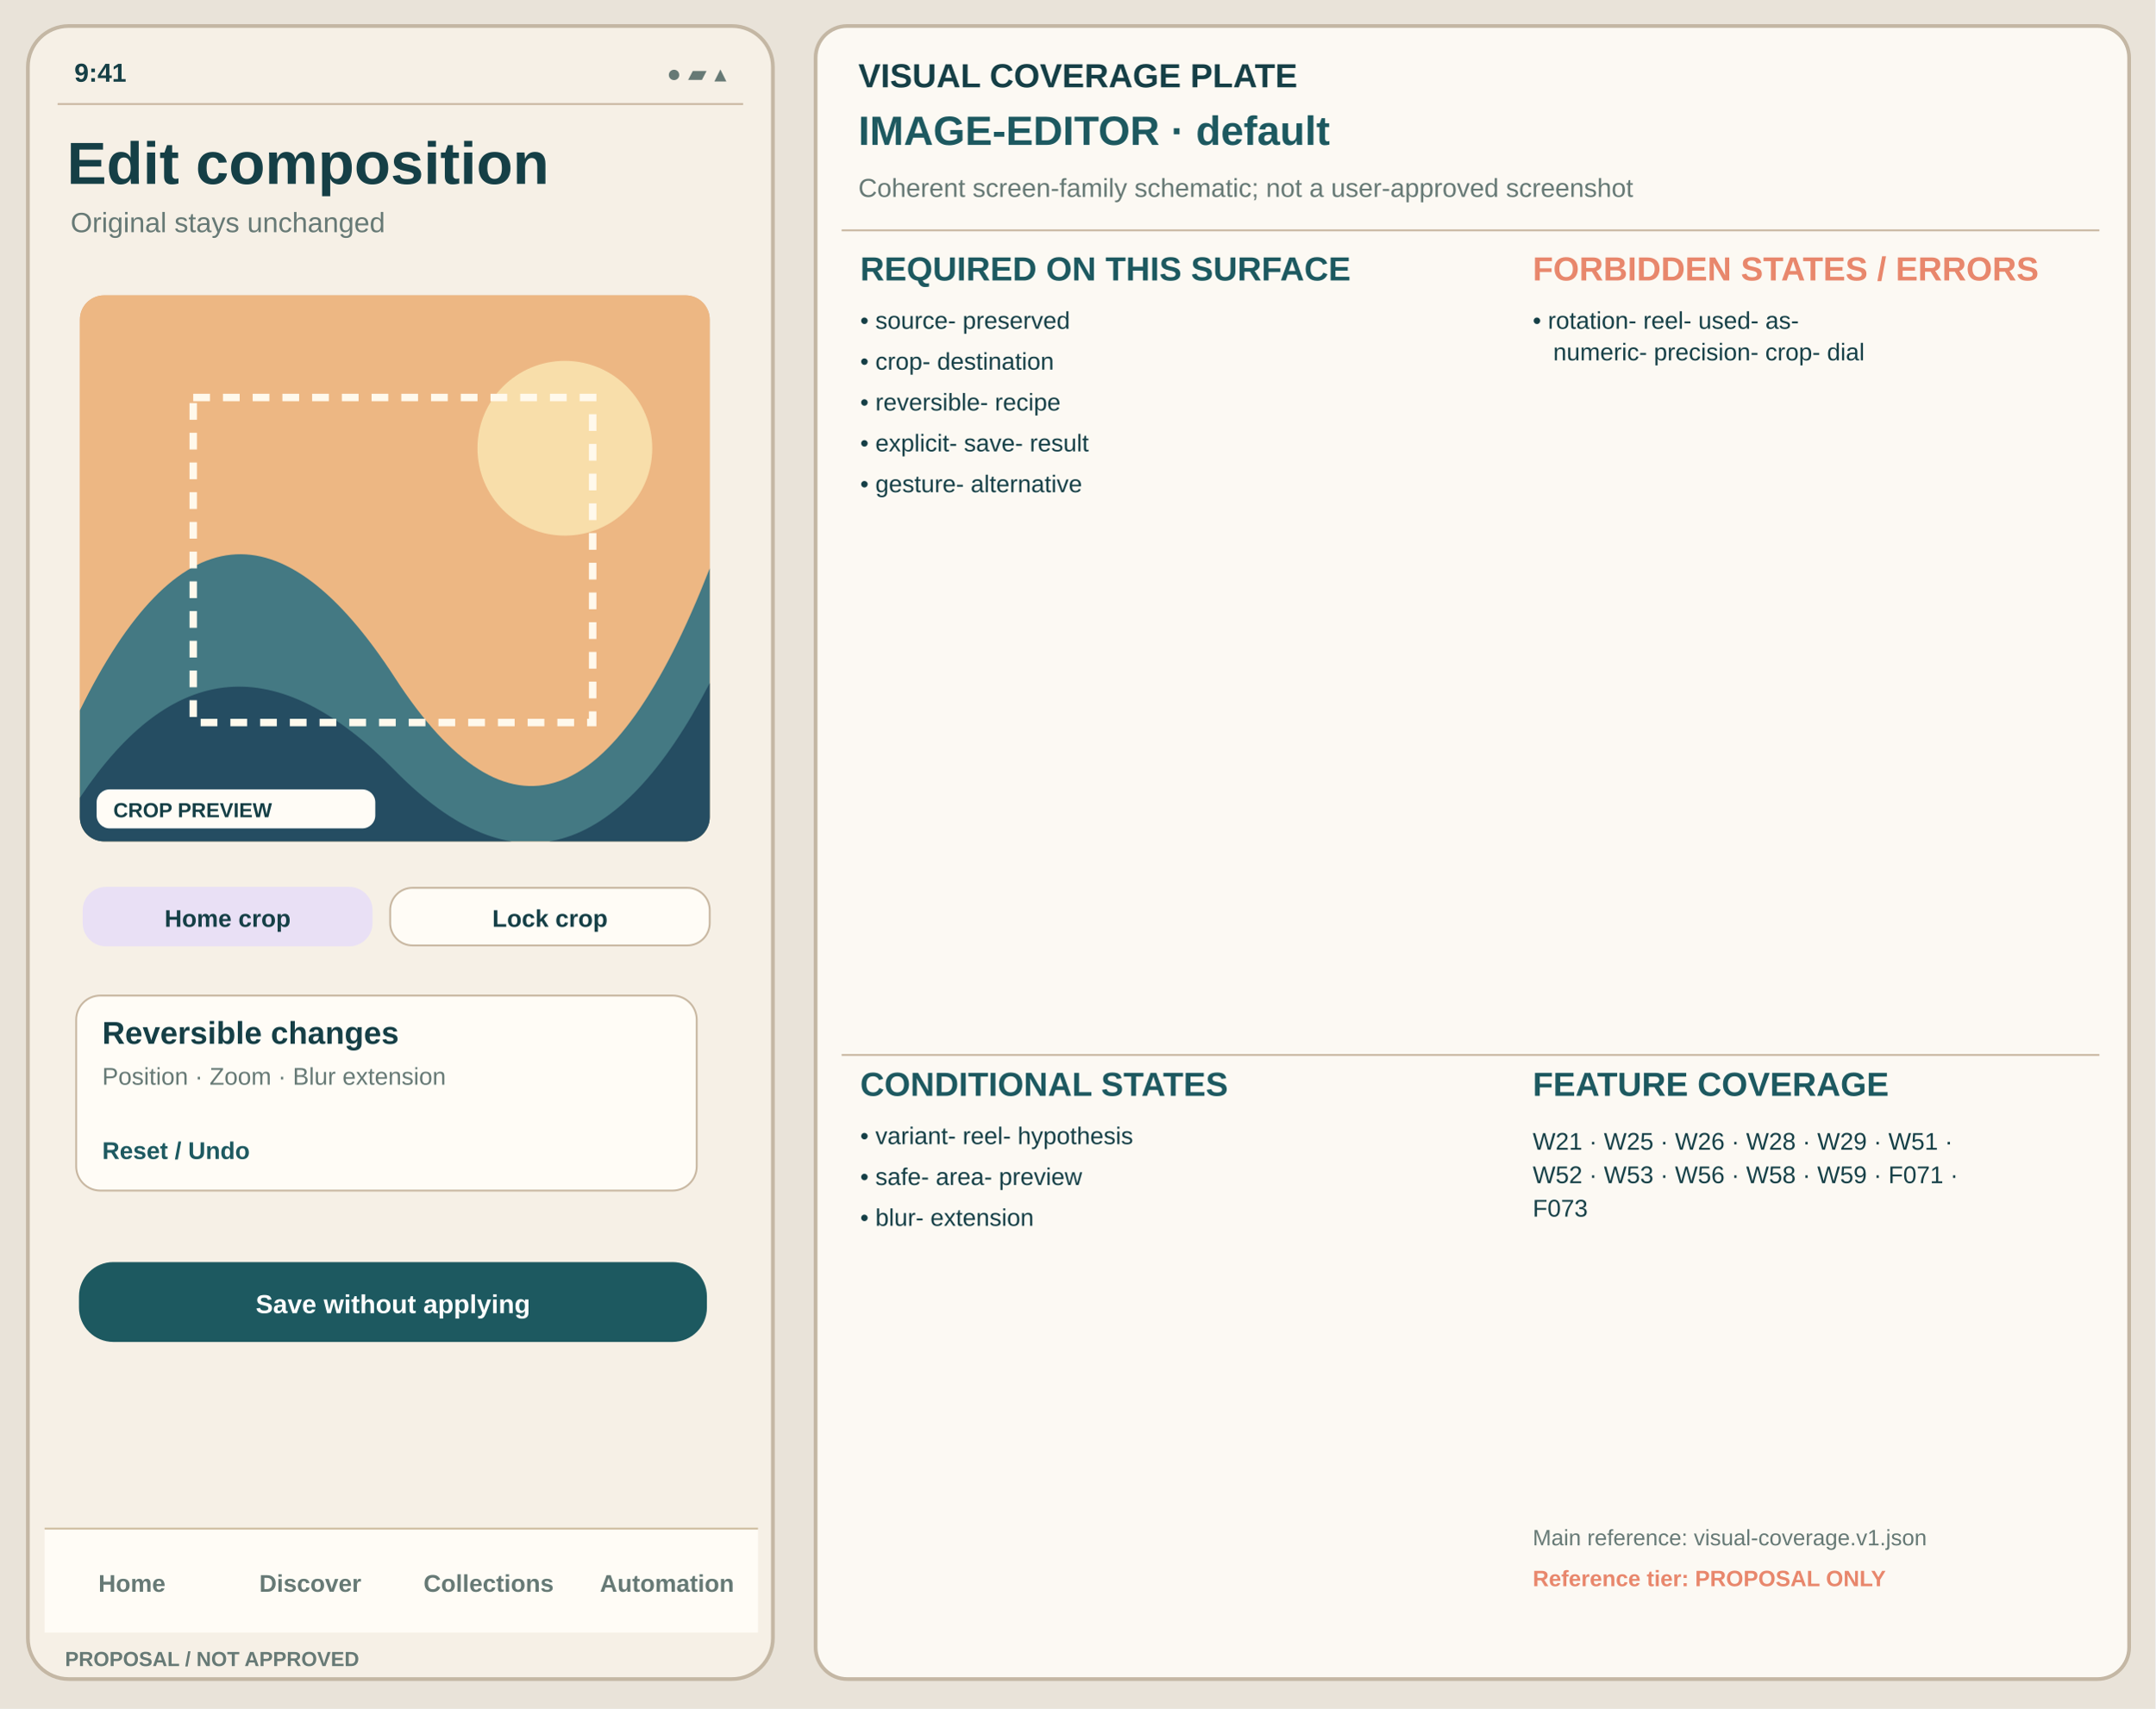
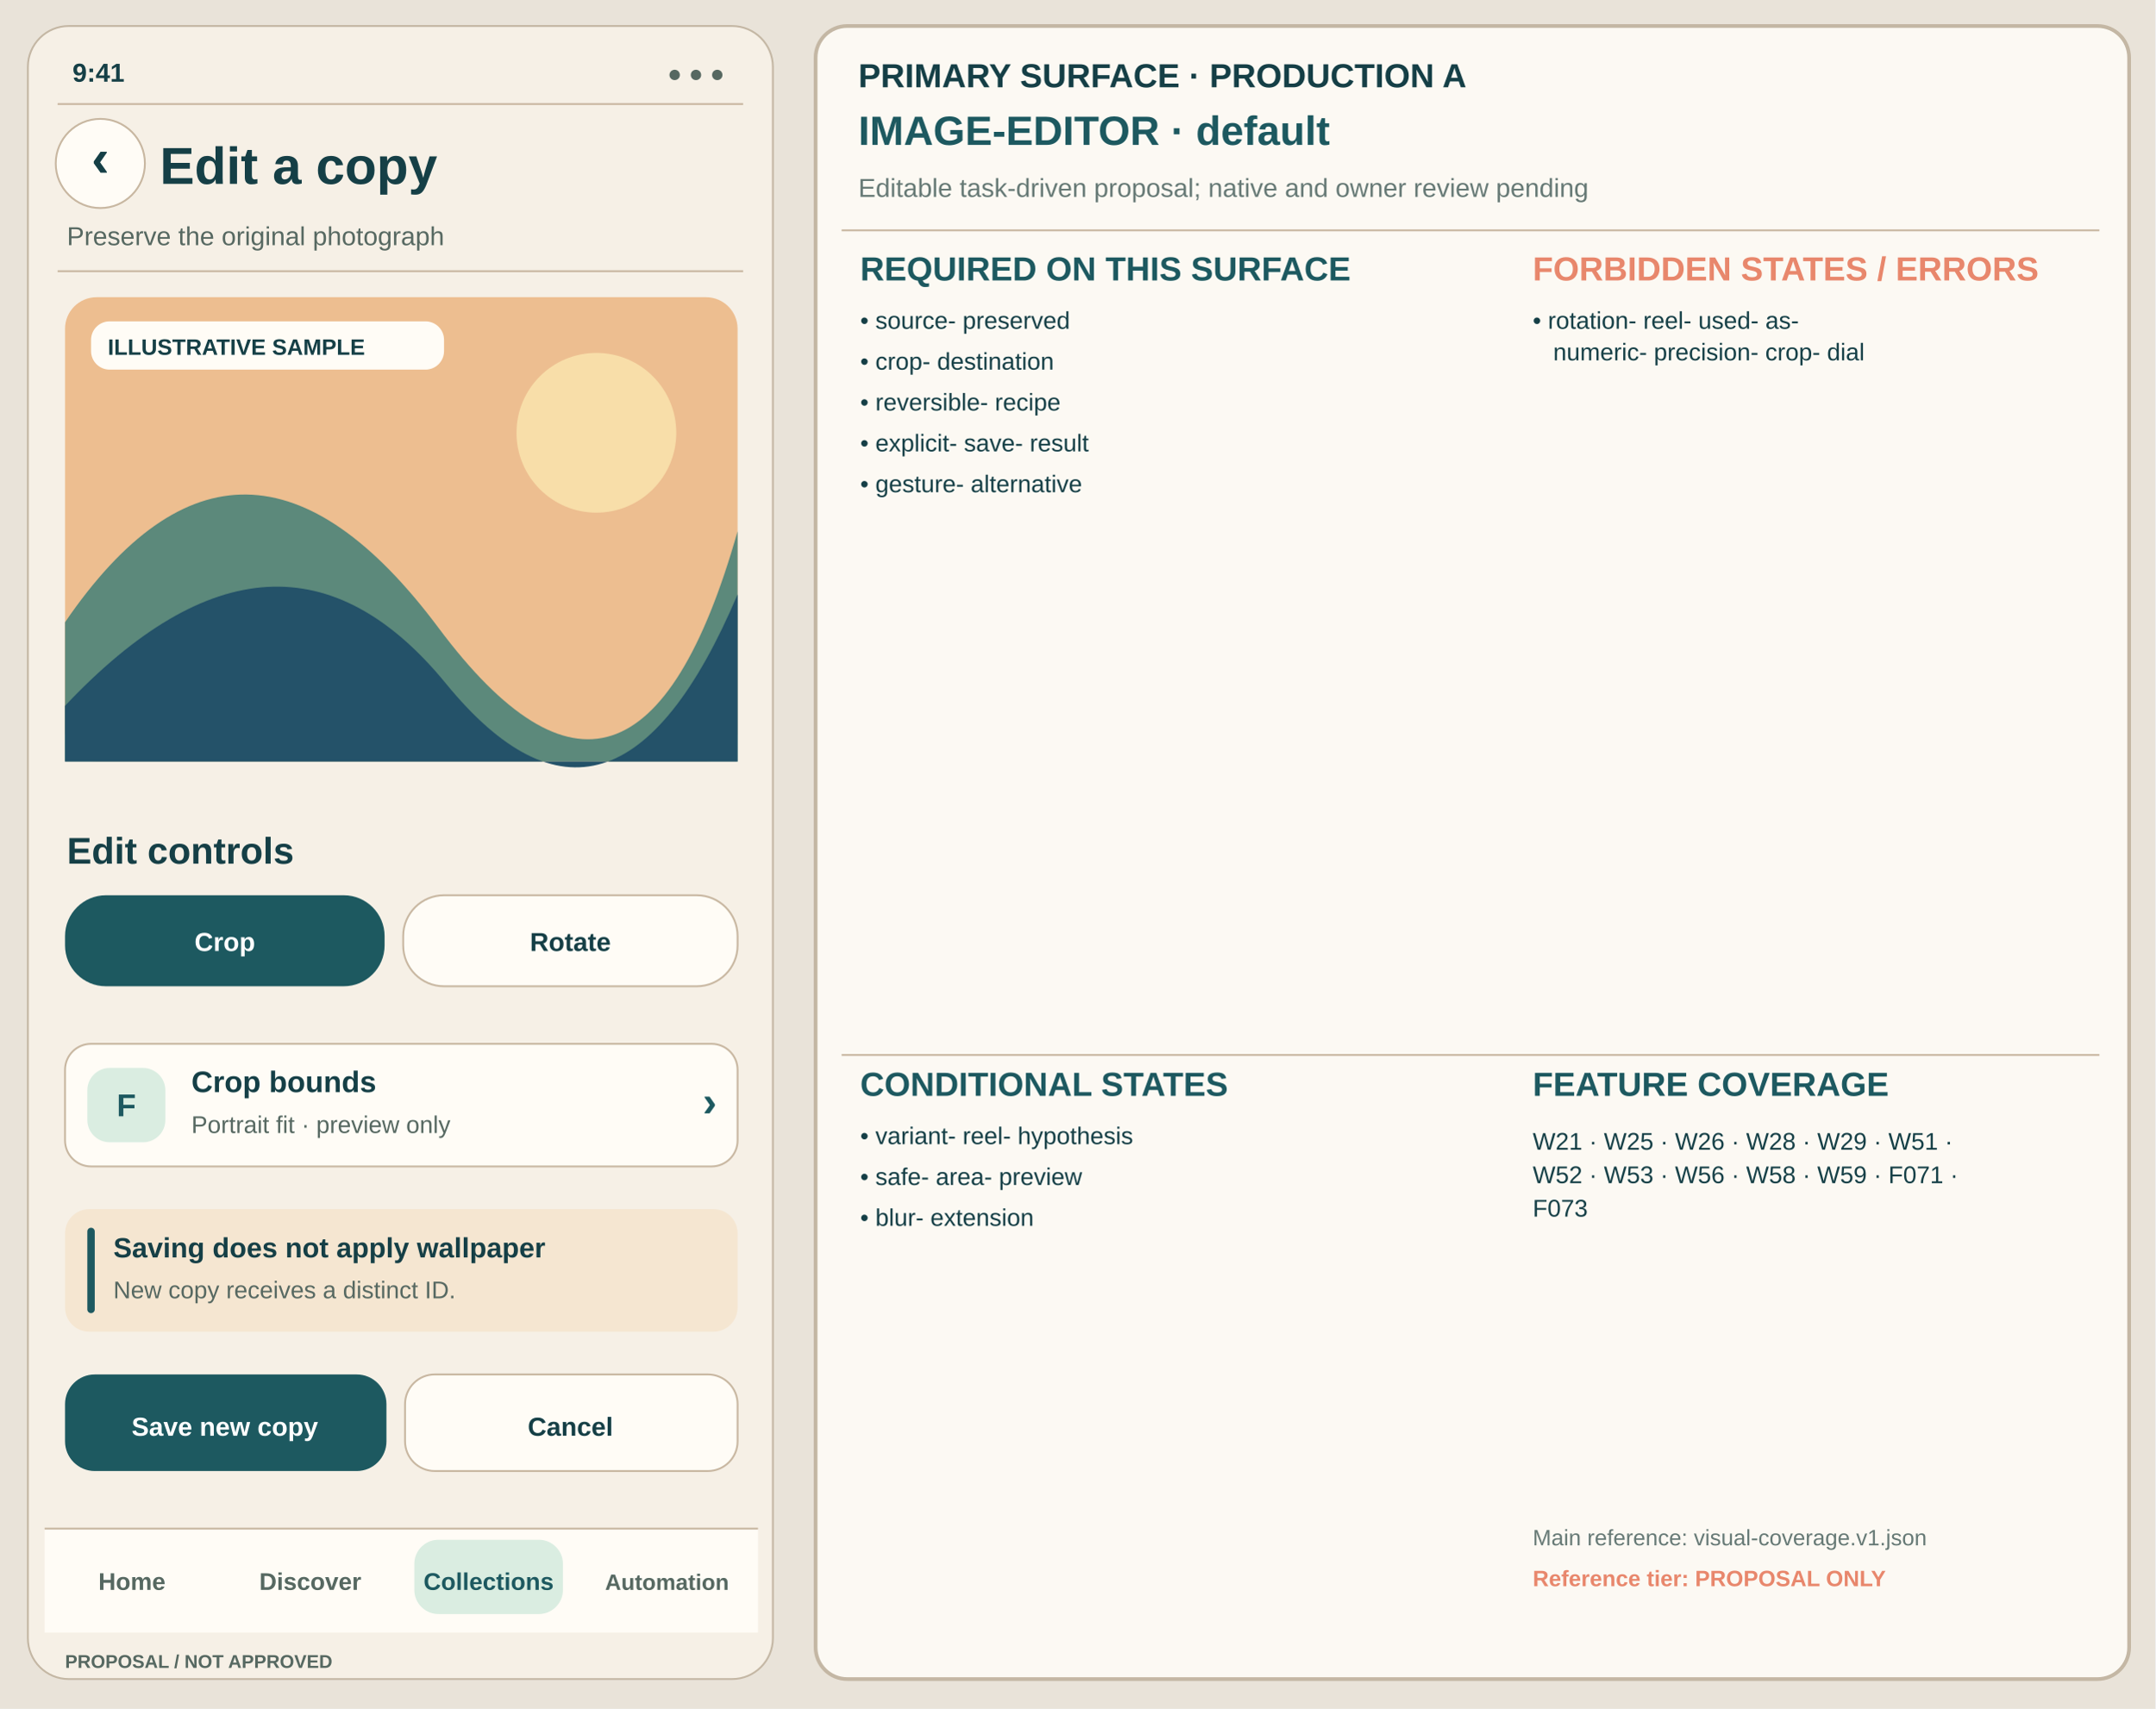
<svg xmlns="http://www.w3.org/2000/svg" width="1160" height="920" viewBox="0 0 1160 920" role="img" aria-label="Proposed Glimpse image-editor annotated layout, default state, not yet approved">
-   <rect width="1160" height="920" fill="#E9E3D9" />
-   <rect x="15" y="14" width="401" height="890" rx="22" fill="#F6F0E6" stroke="#C4B7A4" stroke-width="2" />
-   <text x="40" y="44" fill="#153F46" font-family="Arial,Helvetica,sans-serif" font-size="14" font-weight="650" text-anchor="start">9:41</text>
-   <text x="391" y="44" fill="#667975" font-family="Arial,Helvetica,sans-serif" font-size="13" font-weight="400" text-anchor="end">● ▰ ▴</text>
-   <path d="M31 56 L400 56" stroke="#C8B7A1" stroke-width="1" fill="none" />
-   <text x="36" y="99" fill="#153F46" font-family="Arial,Helvetica,sans-serif" font-size="32" font-weight="700" text-anchor="start">Edit composition</text>
-   <text x="38" y="125" fill="#667975" font-family="Arial,Helvetica,sans-serif" font-size="15" font-weight="400" text-anchor="start">Original stays unchanged</text>
-   <rect x="43" y="159" width="339" height="294" rx="13" fill="#DFB087" stroke="none" stroke-width="1" />
-   <clipPath id="photo-43-159">
-     <rect x="43" y="159" width="339" height="294" rx="13" />
-   </clipPath>
-   <g clip-path="url(#photo-43-159)">
-     <rect x="43" y="159" width="339" height="294" fill="#EDB783" />
-     <circle cx="304.03" cy="241.32" r="47.04" fill="#F8DEAA" />
-     <path d="M43 382.44 Q120.97 223.68 212.5 364.8 T382 306 L382 453 H43Z" fill="#447983" />
-     <path d="M43 429.48 Q117.58 317.76 212.5 414.78 T382 367.74 L382 453 H43Z" fill="#254D62" />
-   </g>
-   <rect x="52" y="425" width="150" height="21" rx="7" fill="#FFFCF6" stroke="none" stroke-width="1" />
-   <text x="61" y="440" fill="#153F46" font-family="Arial,Helvetica,sans-serif" font-size="11" font-weight="600" text-anchor="start">CROP PREVIEW</text>
-   <rect x="104" y="214" width="215" height="175" fill="none" stroke="#FFF9EC" stroke-dasharray="9 7" stroke-width="4" />
-   <rect x="45" y="478" width="155" height="31" rx="12" fill="#E9E0F5" stroke="#E9E0F5" stroke-width="1" />
-   <text x="122.5" y="499" fill="#153F46" font-family="Arial,Helvetica,sans-serif" font-size="13" font-weight="600" text-anchor="middle">Home crop</text>
-   <rect x="210" y="478" width="172" height="31" rx="12" fill="#FFFCF6" stroke="#C8B7A1" stroke-width="1" />
-   <text x="296" y="499" fill="#153F46" font-family="Arial,Helvetica,sans-serif" font-size="13" font-weight="600" text-anchor="middle">Lock crop</text>
-   <rect x="41" y="536" width="334" height="105" rx="13" fill="#FFFCF6" stroke="#C8B7A1" stroke-width="1" />
-   <text x="55" y="562" fill="#153F46" font-family="Arial,Helvetica,sans-serif" font-size="17" font-weight="650" text-anchor="start">Reversible changes</text>
-   <text x="55" y="584" fill="#667975" font-family="Arial,Helvetica,sans-serif" font-size="13" font-weight="400" text-anchor="start">Position · Zoom · Blur extension</text>
-   <text x="55" y="624" fill="#1D5960" font-family="Arial,Helvetica,sans-serif" font-size="13" font-weight="650" text-anchor="start">Reset / Undo</text>
-   <rect x="43" y="680" width="337" height="42" rx="18" fill="#1D5960" stroke="#1D5960" stroke-width="1" />
-   <text x="211.5" y="707" fill="#FFFFFF" font-family="Arial,Helvetica,sans-serif" font-size="14" font-weight="650" text-anchor="middle">Save without applying</text>
-   <rect x="24" y="823" width="384" height="56" rx="0" fill="#FFFCF6" stroke="none" stroke-width="1" />
-   <path d="M24 823 L408 823" stroke="#CEBC9F" stroke-width="1" fill="none" />
-   <text x="71" y="857" fill="#667975" font-family="Arial,Helvetica,sans-serif" font-size="13" font-weight="600" text-anchor="middle">Home</text>
-   <text x="167" y="857" fill="#667975" font-family="Arial,Helvetica,sans-serif" font-size="13" font-weight="600" text-anchor="middle">Discover</text>
-   <text x="263" y="857" fill="#667975" font-family="Arial,Helvetica,sans-serif" font-size="13" font-weight="600" text-anchor="middle">Collections</text>
-   <text x="359" y="857" fill="#667975" font-family="Arial,Helvetica,sans-serif" font-size="13" font-weight="600" text-anchor="middle">Automation</text>
-   <text x="35" y="897" fill="#667975" font-family="Arial,Helvetica,sans-serif" font-size="11" font-weight="650" text-anchor="start">PROPOSAL / NOT APPROVED</text>
+   <rect x="0" y="0" width="1160" height="920" rx="0" fill="#E9E3D9" stroke="none" />
+   <rect x="15" y="14" width="401" height="890" rx="22" fill="#F6F0E6" stroke="#C4B7A4" />
+   <text x="39" y="44" fill="#153F46" font-size="14" font-weight="700" font-family="Arial,Helvetica,sans-serif" text-anchor="start">9:41</text>
+   <text x="390" y="44" fill="#566861" font-size="13" font-weight="700" font-family="Arial,Helvetica,sans-serif" text-anchor="end">●  ●  ●</text>
+   <path d="M31 56 L400 56" fill="none" stroke="#C8B7A1" />
+   <path d="M31 146 L400 146" fill="none" stroke="#C8B7A1" />
+   <rect x="30" y="64" width="48" height="48" rx="24" fill="#FFFCF6" stroke="#C8B7A1" />
+   <text x="54" y="95" fill="#153F46" font-size="29" font-weight="700" font-family="Arial,Helvetica,sans-serif" text-anchor="middle">‹</text>
+   <text x="86" y="99" fill="#153F46" font-size="28" font-weight="700" font-family="Arial,Helvetica,sans-serif" text-anchor="start">Edit a copy</text>
+   <text x="36" y="132" fill="#566861" font-size="14" font-weight="500" font-family="Arial,Helvetica,sans-serif" text-anchor="start">Preserve the original photograph</text>
+   <rect x="35" y="160" width="362" height="250" rx="17" fill="#EDBE90" stroke="none" />
+   <circle cx="321" cy="233" r="43" fill="#F8DEA9" />
+   <path d="M35 335 Q130 196 236 338 T397 286 V410 H35Z" fill="#5C897B" />
+   <path d="M35 380 Q150 258 240 368 T397 320 V410 H35Z" fill="#245269" />
+   <rect x="49" y="173" width="190" height="26" rx="10" fill="#FFFCF6" stroke="none" />
+   <text x="58" y="191" fill="#153F46" font-size="12" font-weight="700" font-family="Arial,Helvetica,sans-serif" text-anchor="start">ILLUSTRATIVE SAMPLE</text>
+   <text x="36" y="465" fill="#153F46" font-size="20" font-weight="700" font-family="Arial,Helvetica,sans-serif" text-anchor="start">Edit controls</text>
+   <rect x="35" y="482" width="172" height="49" rx="22" fill="#1D5960" stroke="none" />
+   <rect x="217" y="482" width="180" height="49" rx="22" fill="#FFFCF6" stroke="#C8B7A1" />
+   <text x="121" y="512" fill="#FFFFFF" font-size="14" font-weight="700" font-family="Arial,Helvetica,sans-serif" text-anchor="middle">Crop</text>
+   <text x="307" y="512" fill="#153F46" font-size="14" font-weight="700" font-family="Arial,Helvetica,sans-serif" text-anchor="middle">Rotate</text>
+   <rect x="35" y="562" width="362" height="66" rx="14" fill="#FFFCF6" stroke="#C8B7A1" />
+   <rect x="47" y="575" width="42" height="40" rx="12" fill="#DAEDE1" stroke="none" />
+   <text x="68" y="601" fill="#1D5960" font-size="17" font-weight="700" font-family="Arial,Helvetica,sans-serif" text-anchor="middle">F</text>
+   <text x="103" y="588" fill="#153F46" font-size="16" font-weight="700" font-family="Arial,Helvetica,sans-serif" text-anchor="start">Crop bounds</text>
+   <text x="103" y="610" fill="#566861" font-size="13" font-weight="500" font-family="Arial,Helvetica,sans-serif" text-anchor="start">Portrait fit · preview only</text>
+   <text x="382" y="601" fill="#1D5960" font-size="23" font-weight="700" font-family="Arial,Helvetica,sans-serif" text-anchor="middle">›</text>
+   <rect x="35" y="651" width="362" height="66" rx="13" fill="#F5E6D1" stroke="none" />
+   <rect x="47" y="661" width="4" height="46" rx="2" fill="#1D5960" stroke="none" />
+   <text x="61" y="677" fill="#153F46" font-size="15" font-weight="700" font-family="Arial,Helvetica,sans-serif" text-anchor="start">Saving does not apply wallpaper</text>
+   <text x="61" y="699" fill="#566861" font-size="13" font-weight="500" font-family="Arial,Helvetica,sans-serif" text-anchor="start">New copy receives a distinct ID.</text>
+   <rect x="35" y="740" width="173" height="52" rx="16" fill="#1D5960" stroke="none" />
+   <rect x="218" y="740" width="179" height="52" rx="16" fill="#FFFCF6" stroke="#C8B7A1" />
+   <text x="121" y="773" fill="#FFFFFF" font-size="14" font-weight="700" font-family="Arial,Helvetica,sans-serif" text-anchor="middle">Save new copy</text>
+   <text x="307" y="773" fill="#153F46" font-size="14" font-weight="700" font-family="Arial,Helvetica,sans-serif" text-anchor="middle">Cancel</text>
+   <rect x="24" y="823" width="384" height="56" rx="0" fill="#FFFCF6" stroke="none" />
+   <path d="M24 823 L408 823" fill="none" stroke="#C8B7A1" />
+   <text x="71" y="856" fill="#566861" font-size="13" font-weight="600" font-family="Arial,Helvetica,sans-serif" text-anchor="middle">Home</text>
+   <text x="167" y="856" fill="#566861" font-size="13" font-weight="600" font-family="Arial,Helvetica,sans-serif" text-anchor="middle">Discover</text>
+   <rect x="223" y="829" width="80" height="40" rx="13" fill="#DAEDE1" stroke="none" />
+   <text x="263" y="856" fill="#1D5960" font-size="13" font-weight="700" font-family="Arial,Helvetica,sans-serif" text-anchor="middle">Collections</text>
+   <text x="359" y="856" fill="#566861" font-size="12" font-weight="600" font-family="Arial,Helvetica,sans-serif" text-anchor="middle">Automation</text>
+   <text x="35" y="898" fill="#566861" font-size="10" font-weight="700" font-family="Arial,Helvetica,sans-serif" text-anchor="start">PROPOSAL / NOT APPROVED</text>
  <rect x="439" y="14" width="707" height="890" rx="17" fill="#FCF9F3" stroke="#C4B7A4" stroke-width="2" />
-   <text x="462" y="47" fill="#153F46" font-family="Arial,Helvetica,sans-serif" font-size="18" font-weight="700" text-anchor="start">VISUAL COVERAGE PLATE</text>
+   <text x="462" y="47" fill="#153F46" font-family="Arial,Helvetica,sans-serif" font-size="18" font-weight="700" text-anchor="start">PRIMARY SURFACE · PRODUCTION A</text>
  <text x="462" y="78" fill="#1D5960" font-family="Arial,Helvetica,sans-serif" font-size="22" font-weight="700" text-anchor="start">IMAGE-EDITOR · default</text>
-   <text x="462" y="106" fill="#667975" font-family="Arial,Helvetica,sans-serif" font-size="14" font-weight="400" text-anchor="start">Coherent screen-family schematic; not a user-approved screenshot</text>
+   <text x="462" y="106" fill="#667975" font-family="Arial,Helvetica,sans-serif" font-size="14" font-weight="400" text-anchor="start">Editable task-driven proposal; native and owner review pending</text>
  <path d="M453 124 L1130 124" stroke="#C8B7A1" stroke-width="1" fill="none" />
  <text x="463" y="151" fill="#1D5960" font-family="Arial,Helvetica,sans-serif" font-size="18" font-weight="700" text-anchor="start">REQUIRED ON THIS SURFACE</text>
  <text x="463" y="177" fill="#153F46" font-family="Arial,Helvetica,sans-serif" font-size="13" font-weight="400" text-anchor="start">• source- preserved</text>
  <text x="463" y="199" fill="#153F46" font-family="Arial,Helvetica,sans-serif" font-size="13" font-weight="400" text-anchor="start">• crop- destination</text>
  <text x="463" y="221" fill="#153F46" font-family="Arial,Helvetica,sans-serif" font-size="13" font-weight="400" text-anchor="start">• reversible- recipe</text>
  <text x="463" y="243" fill="#153F46" font-family="Arial,Helvetica,sans-serif" font-size="13" font-weight="400" text-anchor="start">• explicit- save- result</text>
  <text x="463" y="265" fill="#153F46" font-family="Arial,Helvetica,sans-serif" font-size="13" font-weight="400" text-anchor="start">• gesture- alternative</text>
  <text x="825" y="151" fill="#E8876C" font-family="Arial,Helvetica,sans-serif" font-size="18" font-weight="700" text-anchor="start">FORBIDDEN STATES / ERRORS</text>
  <text x="825" y="177" fill="#153F46" font-family="Arial,Helvetica,sans-serif" font-size="13" font-weight="400" text-anchor="start">• rotation- reel- used- as-</text>
  <text x="836" y="194" fill="#153F46" font-family="Arial,Helvetica,sans-serif" font-size="13" font-weight="400" text-anchor="start">numeric- precision- crop- dial</text>
  <path d="M453 568 L1130 568" stroke="#C8B7A1" stroke-width="1" fill="none" />
  <text x="463" y="590" fill="#1D5960" font-family="Arial,Helvetica,sans-serif" font-size="18" font-weight="700" text-anchor="start">CONDITIONAL STATES</text>
  <text x="463" y="616" fill="#153F46" font-family="Arial,Helvetica,sans-serif" font-size="13" font-weight="400" text-anchor="start">• variant- reel- hypothesis</text>
  <text x="463" y="638" fill="#153F46" font-family="Arial,Helvetica,sans-serif" font-size="13" font-weight="400" text-anchor="start">• safe- area- preview</text>
  <text x="463" y="660" fill="#153F46" font-family="Arial,Helvetica,sans-serif" font-size="13" font-weight="400" text-anchor="start">• blur- extension</text>
  <text x="825" y="590" fill="#1D5960" font-family="Arial,Helvetica,sans-serif" font-size="18" font-weight="700" text-anchor="start">FEATURE COVERAGE</text>
  <text x="825" y="619" fill="#153F46" font-family="Arial,Helvetica,sans-serif" font-size="13" font-weight="400" text-anchor="start">W21 · W25 · W26 · W28 · W29 · W51 ·</text>
  <text x="825" y="637" fill="#153F46" font-family="Arial,Helvetica,sans-serif" font-size="13" font-weight="400" text-anchor="start">W52 · W53 · W56 · W58 · W59 · F071 ·</text>
  <text x="825" y="655" fill="#153F46" font-family="Arial,Helvetica,sans-serif" font-size="13" font-weight="400" text-anchor="start">F073</text>
  <text x="825" y="832" fill="#667975" font-family="Arial,Helvetica,sans-serif" font-size="12" font-weight="400" text-anchor="start">Main reference: visual-coverage.v1.json</text>
  <text x="825" y="854" fill="#E8876C" font-family="Arial,Helvetica,sans-serif" font-size="12" font-weight="700" text-anchor="start">Reference tier: PROPOSAL ONLY</text>
</svg>
